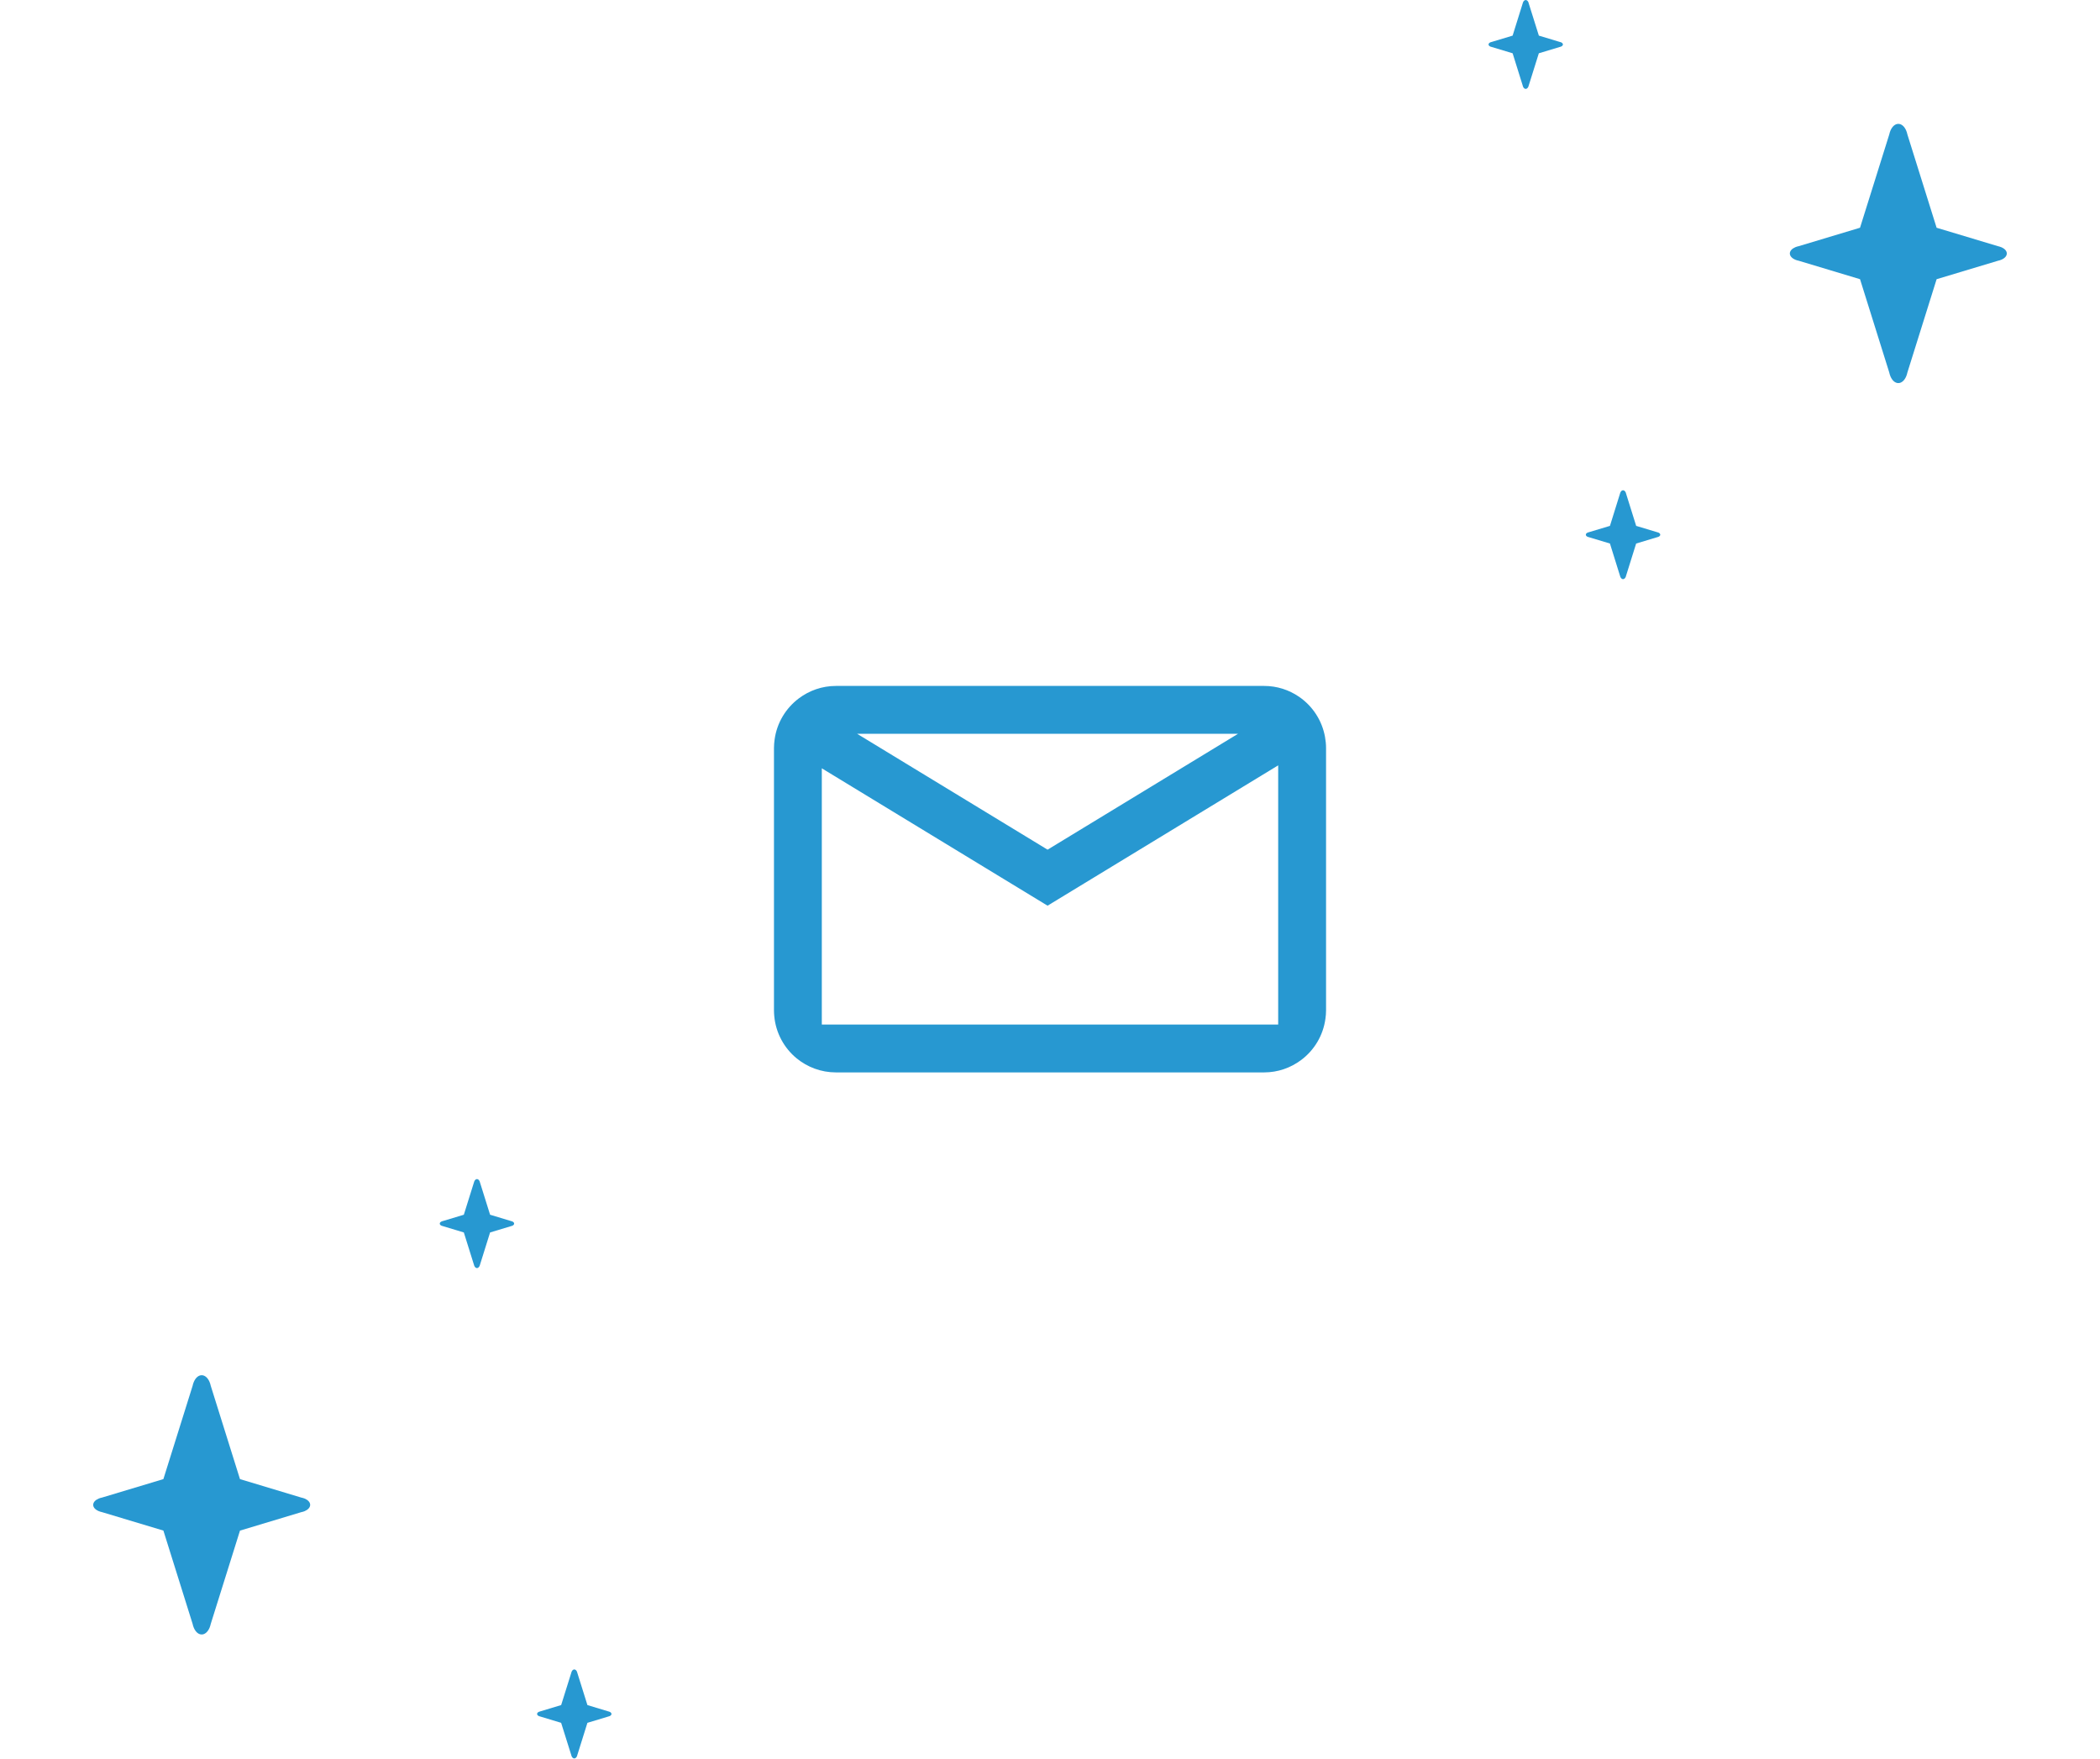
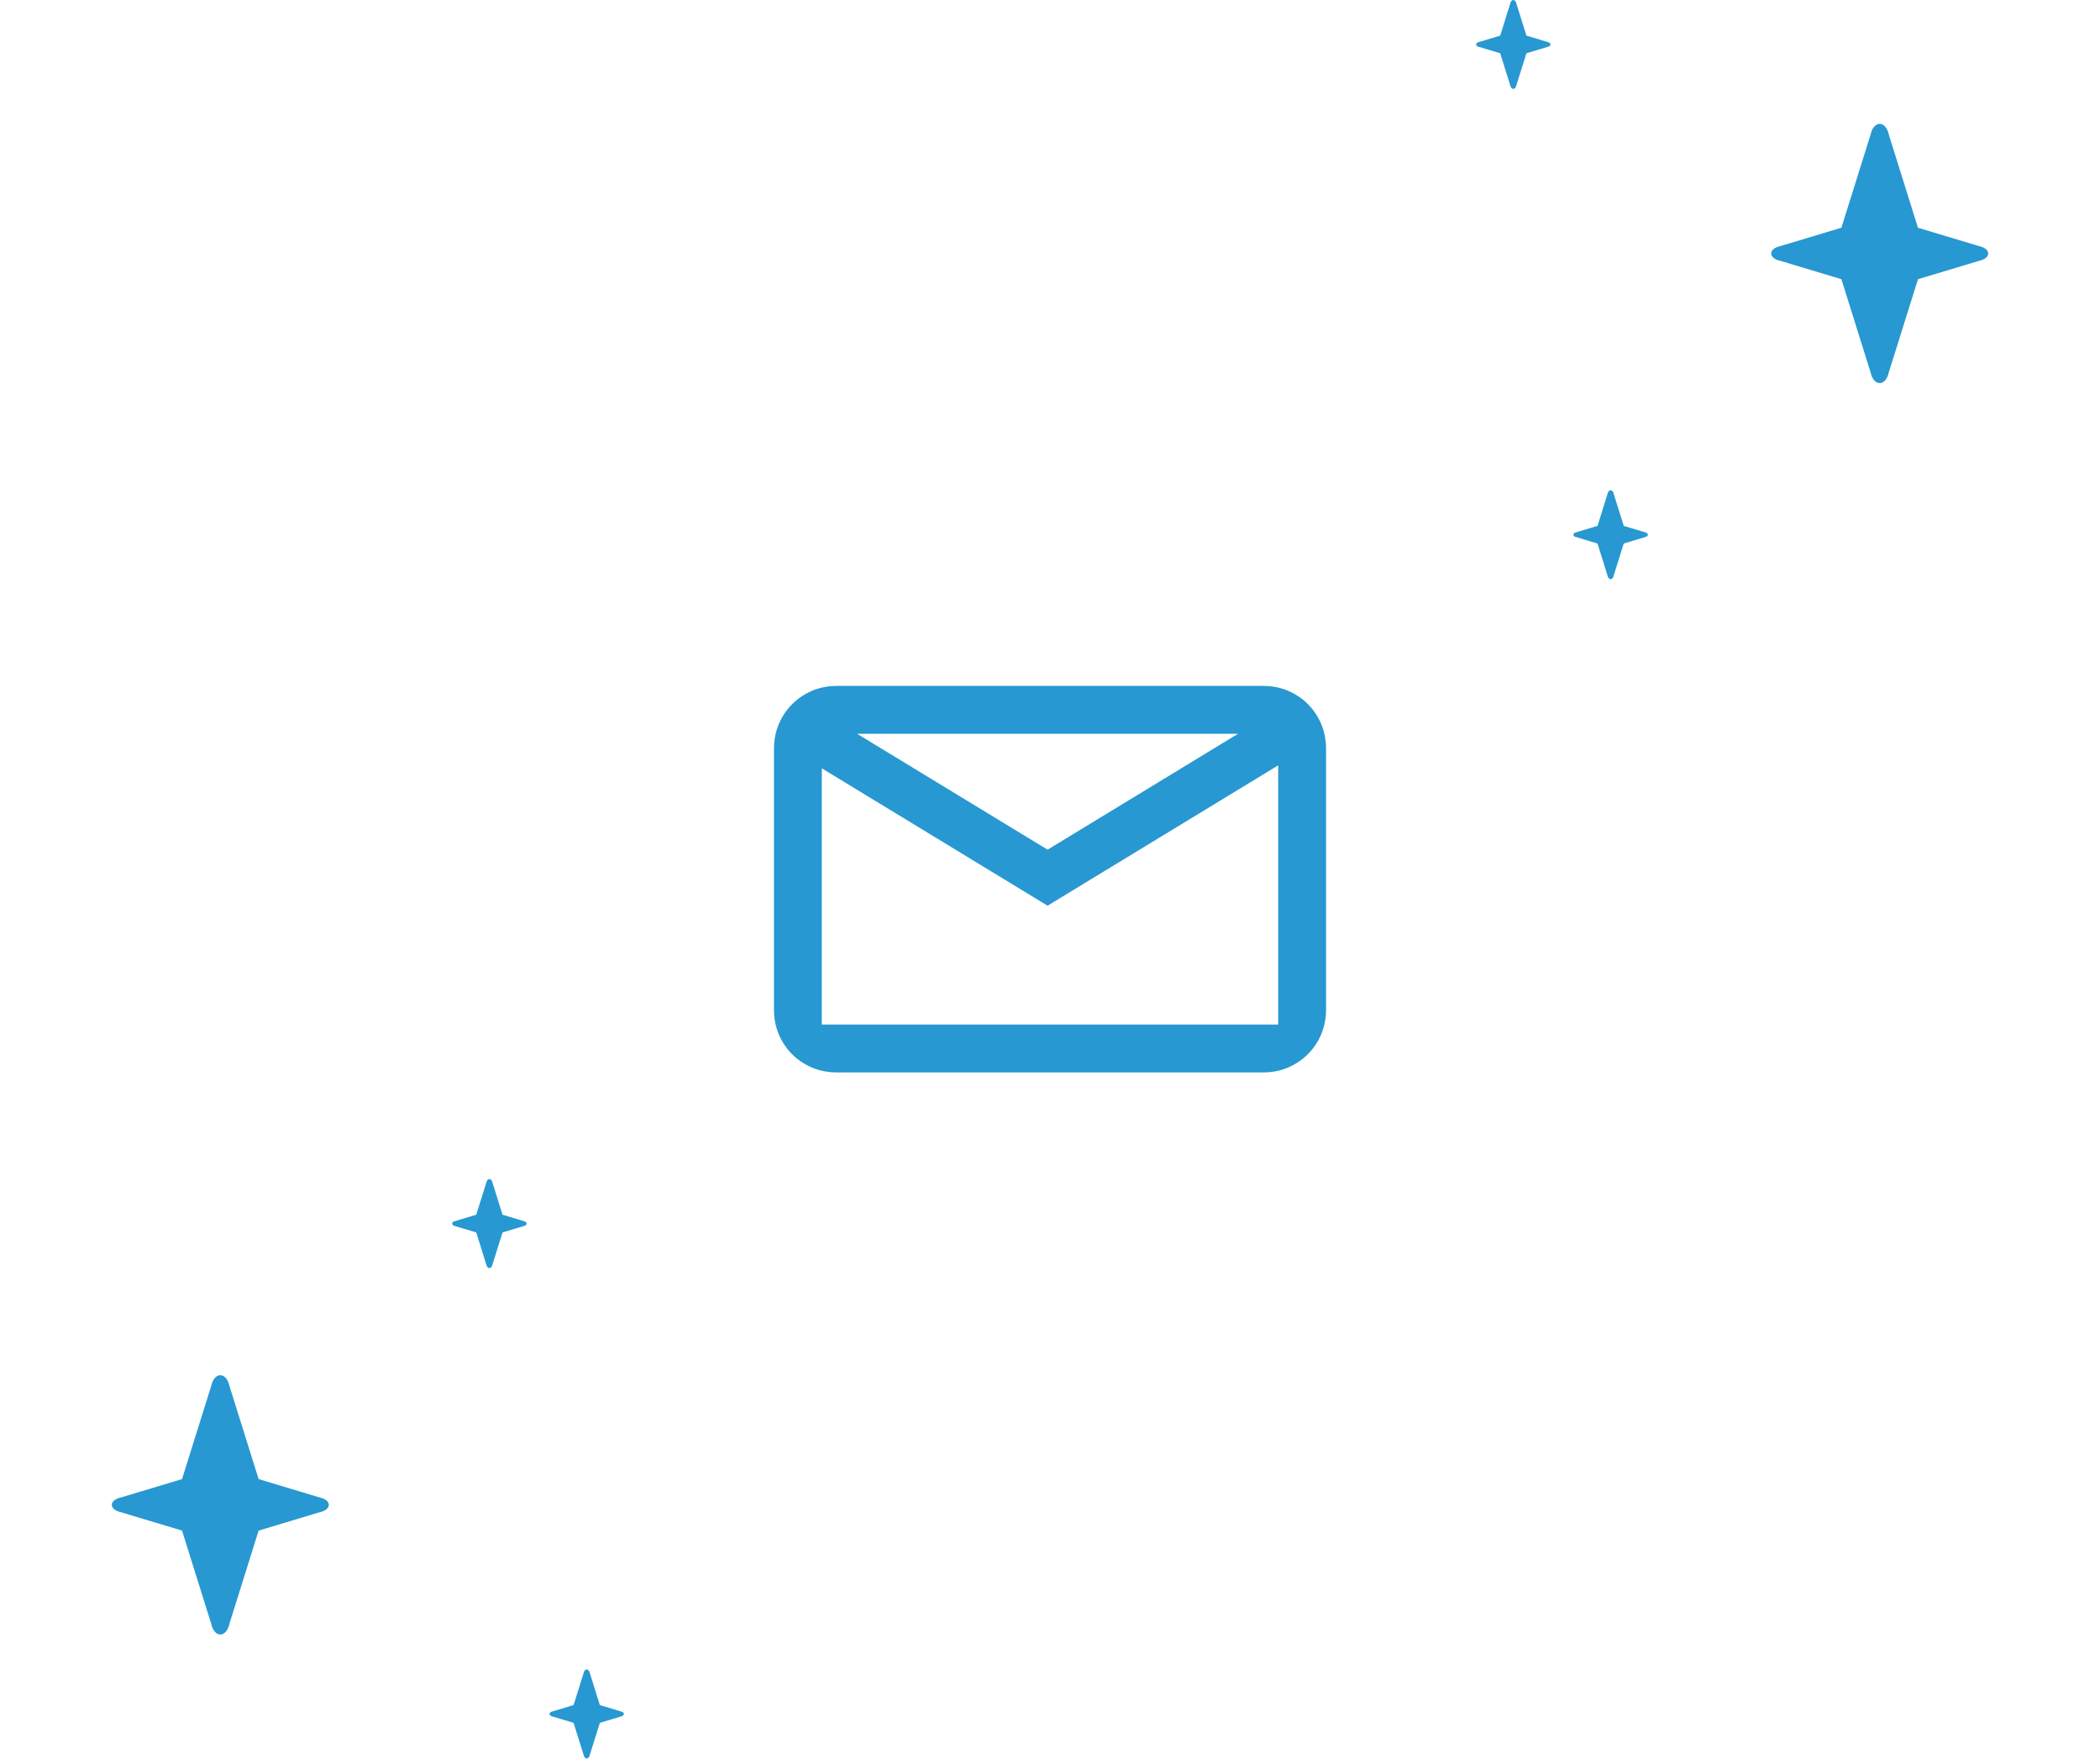
<svg xmlns="http://www.w3.org/2000/svg" version="1.1" id="Layer_1" x="0px" y="0px" width="338px" height="283px" viewBox="0 0 338 283" enable-background="new 0 0 338 283" xml:space="preserve">
-   <path fill="#2798D1" d="M322.105,39.786c-0.162-0.069-0.352-0.123-0.539-0.166l-9.864-2.964l-4.701-15.011  c-0.048-0.23-0.114-0.448-0.201-0.644c-0.28-0.644-0.739-1.067-1.26-1.064c-0.521-0.002-0.979,0.421-1.261,1.064  c-0.084,0.198-0.15,0.413-0.2,0.646l-4.703,15.006l-9.866,2.968c-0.193,0.038-0.376,0.094-0.535,0.16  c-0.541,0.226-0.893,0.596-0.896,1.013c0,0.418,0.354,0.788,0.892,1.012c0.163,0.069,0.348,0.122,0.543,0.162l9.863,2.968  l4.702,15.011c0.05,0.229,0.114,0.448,0.2,0.644c0.279,0.646,0.738,1.067,1.261,1.067c0.521,0,0.981-0.421,1.26-1.067  c0.087-0.195,0.15-0.413,0.201-0.644l4.703-15.011l9.862-2.965c0.19-0.038,0.375-0.095,0.541-0.165  c0.539-0.22,0.893-0.589,0.893-1.01C323,40.378,322.648,40.01,322.105,39.786z" />
-   <path fill="#2798D1" d="M266.915,85.712c-0.06-0.025-0.12-0.042-0.188-0.055l-3.381-1.017l-1.611-5.146  c-0.019-0.08-0.041-0.152-0.064-0.221c-0.102-0.22-0.252-0.366-0.438-0.366c-0.18,0-0.336,0.144-0.433,0.366  c-0.03,0.066-0.054,0.143-0.071,0.221l-1.604,5.146l-3.389,1.016c-0.062,0.013-0.127,0.031-0.185,0.056  c-0.188,0.077-0.307,0.202-0.307,0.347c-0.001,0.145,0.12,0.271,0.307,0.346c0.056,0.025,0.118,0.043,0.185,0.055l3.388,1.019  l1.604,5.146c0.021,0.081,0.041,0.155,0.07,0.222c0.098,0.224,0.253,0.366,0.43,0.368c0.186-0.002,0.34-0.146,0.438-0.369  c0.025-0.066,0.054-0.139,0.066-0.221l1.61-5.146l3.384-1.017c0.063-0.014,0.129-0.029,0.188-0.057  c0.188-0.076,0.31-0.201,0.31-0.345C267.221,85.917,267.1,85.792,266.915,85.712z" />
-   <path fill="#2798D1" d="M245.564,14.307c0.179,0,0.338-0.144,0.434-0.365c0.027-0.068,0.051-0.143,0.068-0.223l1.613-5.144  l3.381-1.018c0.062-0.013,0.129-0.032,0.187-0.057c0.183-0.075,0.308-0.203,0.308-0.345c-0.002-0.143-0.121-0.271-0.308-0.35  c-0.06-0.021-0.118-0.04-0.188-0.054l-3.377-1.019l-1.615-5.143c-0.018-0.079-0.041-0.153-0.063-0.224  c-0.101-0.216-0.251-0.361-0.438-0.361c-0.176,0-0.334,0.145-0.432,0.363c-0.029,0.071-0.051,0.145-0.068,0.224l-1.606,5.143  l-3.381,1.018c-0.062,0.013-0.136,0.034-0.188,0.055c-0.185,0.08-0.306,0.207-0.306,0.349c0.001,0.143,0.121,0.269,0.306,0.346  c0.062,0.025,0.119,0.042,0.188,0.056l3.381,1.017l1.608,5.147c0.02,0.079,0.039,0.153,0.066,0.221  C245.229,14.163,245.389,14.307,245.564,14.307z" />
-   <path fill="#2798D1" d="M213.262,118.599c-0.482-2.679-2.027-4.987-4.191-6.465c-1.6-1.093-3.526-1.734-5.612-1.734H134.55  c-2.242,0-4.304,0.749-5.97,1.998c-2.089,1.566-3.541,3.926-3.906,6.638c-0.06,0.44-0.101,0.887-0.101,1.343v42.249  c0,0.306,0.019,0.603,0.045,0.897c0.246,2.742,1.597,5.168,3.61,6.82c1.721,1.405,3.922,2.258,6.322,2.258h68.903  c2.242,0,4.306-0.748,5.972-1.996c2.091-1.564,3.54-3.928,3.906-6.644c0.062-0.438,0.101-0.887,0.101-1.343v-42.249  C213.43,119.768,213.366,119.175,213.262,118.599z M144.254,118.101h49.491h5.521l-30.657,18.653l-30.657-18.653H144.254z   M205.729,164.902h-5.68h-6.304h-49.491h-7.087h-4.895v-6.037v-5.948v-22.834v-6.424l28.928,17.603l7.408,4.507l7.408-4.507  l29.711-18.08v6.901v22.834v6.424v5.562H205.729L205.729,164.902z" />
-   <path fill="#2798D1" d="M15.895,243.214c0.161,0.068,0.345,0.123,0.538,0.166l9.866,2.966L31,261.359  c0.048,0.229,0.115,0.449,0.201,0.646c0.281,0.646,0.74,1.065,1.26,1.062c0.521,0.004,0.98-0.422,1.26-1.062  c0.084-0.194,0.152-0.413,0.202-0.646l4.703-15.008l9.865-2.972c0.194-0.034,0.376-0.094,0.537-0.157  c0.54-0.229,0.892-0.599,0.895-1.016c0-0.42-0.355-0.788-0.892-1.016c-0.164-0.066-0.348-0.119-0.544-0.158l-9.862-2.971  l-4.702-15.012c-0.05-0.229-0.116-0.449-0.202-0.646c-0.281-0.646-0.74-1.065-1.26-1.065c-0.521,0-0.982,0.424-1.26,1.065  c-0.085,0.19-0.15,0.409-0.201,0.646l-4.703,15.012l-9.864,2.967c-0.194,0.035-0.375,0.096-0.541,0.162  c-0.539,0.226-0.892,0.594-0.892,1.016C15,242.622,15.351,242.99,15.895,243.214z" />
-   <path fill="#2798D1" d="M71.085,197.286c0.06,0.022,0.12,0.041,0.188,0.055l3.382,1.021l1.611,5.146  c0.018,0.08,0.041,0.152,0.07,0.223c0.096,0.222,0.252,0.365,0.432,0.365c0.178,0,0.335-0.146,0.432-0.365  c0.03-0.062,0.054-0.145,0.071-0.223l1.609-5.146l3.384-1.02c0.067-0.013,0.126-0.027,0.183-0.056  c0.188-0.078,0.306-0.202,0.306-0.349c0.001-0.146-0.121-0.271-0.306-0.35c-0.056-0.021-0.119-0.044-0.183-0.057l-3.383-1.021  l-1.61-5.146c-0.018-0.08-0.041-0.153-0.071-0.223c-0.095-0.228-0.252-0.365-0.429-0.369c-0.179,0.004-0.339,0.146-0.435,0.369  c-0.029,0.062-0.053,0.141-0.07,0.223l-1.612,5.146l-3.383,1.018c-0.065,0.017-0.128,0.027-0.185,0.061  c-0.183,0.073-0.306,0.2-0.306,0.348S70.901,197.208,71.085,197.286z" />
-   <path fill="#2798D1" d="M92.434,268.693c-0.177,0-0.337,0.146-0.433,0.363c-0.028,0.064-0.051,0.146-0.068,0.226l-1.613,5.146  l-3.381,1.021c-0.065,0.016-0.131,0.028-0.188,0.059c-0.182,0.076-0.306,0.202-0.306,0.351c0.002,0.146,0.121,0.27,0.306,0.351  c0.059,0.021,0.119,0.04,0.188,0.056l3.377,1.021l1.615,5.144c0.017,0.078,0.041,0.149,0.07,0.227  c0.096,0.219,0.251,0.361,0.432,0.361c0.177,0,0.335-0.146,0.432-0.361c0.03-0.069,0.052-0.146,0.07-0.227l1.611-5.144l3.38-1.021  c0.064-0.014,0.13-0.031,0.187-0.057c0.184-0.079,0.305-0.205,0.305-0.35c-0.001-0.146-0.121-0.271-0.305-0.352  c-0.057-0.021-0.12-0.042-0.185-0.056l-3.381-1.021l-1.612-5.146c-0.015-0.079-0.04-0.153-0.069-0.226  C92.771,268.839,92.611,268.693,92.434,268.693z" />
+   <path fill="#2798D1" d="M319.105,39.786c-0.162-0.069-0.354-0.123-0.539-0.166l-9.864-2.964l-4.701-15.011  c-0.048-0.23-0.114-0.448-0.201-0.644c-0.28-0.644-0.739-1.067-1.26-1.064c-0.521-0.002-0.979,0.421-1.261,1.064  c-0.084,0.198-0.15,0.413-0.2,0.646l-4.703,15.006l-9.866,2.968c-0.193,0.038-0.376,0.094-0.535,0.16  c-0.541,0.226-0.893,0.596-0.896,1.013c0,0.418,0.354,0.788,0.892,1.012c0.163,0.069,0.348,0.122,0.543,0.162l9.863,2.968  l4.702,15.011c0.05,0.229,0.114,0.448,0.2,0.644c0.278,0.646,0.737,1.067,1.261,1.067c0.521,0,0.981-0.421,1.26-1.067  c0.087-0.195,0.15-0.413,0.201-0.644l4.703-15.011l9.862-2.965c0.188-0.038,0.375-0.095,0.541-0.165  c0.539-0.22,0.893-0.589,0.893-1.01C320,40.378,319.648,40.01,319.105,39.786z" />
+   <path fill="#2798D1" d="M264.915,85.712c-0.06-0.025-0.12-0.042-0.188-0.055l-3.381-1.017l-1.611-5.146  c-0.019-0.08-0.041-0.152-0.062-0.221c-0.104-0.22-0.252-0.366-0.438-0.366c-0.18,0-0.336,0.144-0.434,0.366  c-0.029,0.066-0.054,0.143-0.07,0.221l-1.604,5.146l-3.39,1.016c-0.062,0.013-0.127,0.031-0.186,0.056  c-0.188,0.077-0.307,0.202-0.307,0.347c-0.001,0.145,0.119,0.271,0.307,0.346c0.057,0.025,0.118,0.043,0.186,0.055l3.389,1.019  l1.604,5.146c0.021,0.081,0.041,0.155,0.069,0.222c0.099,0.224,0.253,0.366,0.431,0.368c0.187-0.002,0.34-0.146,0.438-0.369  c0.024-0.066,0.054-0.139,0.065-0.221l1.609-5.146l3.385-1.017c0.062-0.014,0.129-0.029,0.188-0.057  c0.188-0.076,0.312-0.201,0.312-0.345C265.221,85.917,265.1,85.792,264.915,85.712z" />
+   <path fill="#2798D1" d="M243.564,14.307c0.179,0,0.338-0.144,0.434-0.365c0.027-0.068,0.051-0.143,0.068-0.223l1.613-5.144  l3.381-1.018c0.062-0.013,0.129-0.032,0.187-0.057c0.183-0.075,0.308-0.203,0.308-0.345c-0.002-0.143-0.121-0.271-0.308-0.35  c-0.06-0.021-0.118-0.04-0.188-0.054l-3.377-1.019l-1.615-5.143c-0.018-0.079-0.041-0.153-0.062-0.224  c-0.103-0.216-0.251-0.361-0.438-0.361c-0.176,0-0.334,0.145-0.433,0.363c-0.028,0.071-0.051,0.145-0.067,0.224l-1.605,5.143  l-3.381,1.018c-0.062,0.013-0.137,0.034-0.188,0.055c-0.186,0.08-0.307,0.207-0.307,0.349c0.001,0.143,0.121,0.269,0.307,0.346  c0.062,0.025,0.118,0.042,0.188,0.056l3.381,1.017l1.607,5.147c0.021,0.079,0.039,0.153,0.065,0.221  C243.229,14.163,243.389,14.307,243.564,14.307z" />
+   <path fill="#2798D1" d="M213.262,118.599c-0.482-2.679-2.027-4.987-4.191-6.465c-1.6-1.093-3.524-1.734-5.61-1.734h-68.91  c-2.242,0-4.304,0.749-5.97,1.998c-2.089,1.566-3.541,3.926-3.906,6.638c-0.06,0.44-0.101,0.887-0.101,1.343v42.249  c0,0.306,0.019,0.603,0.045,0.897c0.246,2.742,1.597,5.168,3.61,6.82c1.721,1.403,3.922,2.258,6.322,2.258h68.903  c2.242,0,4.306-0.748,5.972-1.996c2.091-1.564,3.54-3.928,3.906-6.646c0.062-0.438,0.101-0.887,0.101-1.343V120.37  C213.43,119.768,213.366,119.175,213.262,118.599z M144.254,118.101h49.491h5.521l-30.657,18.653l-30.657-18.653H144.254z   M205.729,164.902h-5.68h-6.304h-49.491h-7.087h-4.895v-6.037v-5.948v-22.834v-6.424l28.928,17.603l7.408,4.508l7.408-4.508  l29.711-18.08v6.901v22.834v6.424v5.562H205.729L205.729,164.902z" />
+   <path fill="#2798D1" d="M18.895,243.214c0.161,0.068,0.345,0.123,0.538,0.166l9.866,2.966L34,261.359  c0.048,0.229,0.115,0.449,0.201,0.646c0.281,0.646,0.74,1.065,1.26,1.062c0.521,0.006,0.98-0.422,1.26-1.062  c0.084-0.194,0.152-0.413,0.202-0.646l4.703-15.008l9.865-2.974c0.194-0.033,0.376-0.094,0.537-0.155  c0.54-0.229,0.892-0.601,0.895-1.018c0-0.42-0.355-0.788-0.892-1.018c-0.164-0.064-0.348-0.119-0.544-0.156l-9.862-2.973  l-4.702-15.012c-0.05-0.229-0.116-0.449-0.202-0.646c-0.281-0.646-0.74-1.063-1.26-1.063c-0.521,0-0.982,0.424-1.26,1.063  c-0.085,0.19-0.15,0.41-0.201,0.646l-4.703,15.012l-9.864,2.967c-0.194,0.035-0.375,0.098-0.541,0.162  c-0.539,0.228-0.892,0.596-0.892,1.018C18,242.622,18.351,242.99,18.895,243.214z" />
+   <path fill="#2798D1" d="M73.085,197.286c0.06,0.022,0.12,0.041,0.188,0.055l3.382,1.021l1.611,5.146  c0.018,0.08,0.041,0.152,0.07,0.223c0.096,0.224,0.252,0.365,0.432,0.365c0.178,0,0.335-0.146,0.432-0.365  c0.03-0.062,0.054-0.145,0.071-0.223l1.609-5.146l3.384-1.02c0.067-0.013,0.126-0.027,0.183-0.056  c0.188-0.078,0.306-0.202,0.306-0.349c0.001-0.146-0.121-0.271-0.306-0.352c-0.056-0.021-0.119-0.044-0.183-0.059l-3.383-1.021  l-1.61-5.146c-0.018-0.08-0.041-0.153-0.071-0.223c-0.095-0.229-0.252-0.365-0.429-0.369c-0.179,0.004-0.339,0.146-0.435,0.369  c-0.029,0.062-0.053,0.141-0.07,0.223l-1.612,5.146l-3.383,1.019c-0.065,0.018-0.128,0.026-0.185,0.062  c-0.183,0.073-0.306,0.2-0.306,0.349S72.901,197.208,73.085,197.286z" />
+   <path fill="#2798D1" d="M94.434,268.693c-0.177,0-0.337,0.146-0.433,0.363c-0.028,0.062-0.051,0.146-0.068,0.226l-1.613,5.146  l-3.381,1.021c-0.065,0.016-0.131,0.027-0.188,0.059c-0.182,0.076-0.306,0.202-0.306,0.352c0.002,0.146,0.121,0.271,0.306,0.352  c0.059,0.021,0.119,0.04,0.188,0.057l3.377,1.021l1.615,5.146c0.017,0.076,0.041,0.147,0.07,0.227  c0.096,0.219,0.251,0.361,0.432,0.361c0.177,0,0.335-0.146,0.432-0.361c0.03-0.069,0.052-0.146,0.07-0.227l1.611-5.146l3.38-1.021  c0.064-0.015,0.13-0.031,0.187-0.058c0.184-0.079,0.305-0.205,0.305-0.351c-0.001-0.146-0.121-0.271-0.305-0.353  c-0.057-0.021-0.12-0.042-0.185-0.056l-3.381-1.021l-1.612-5.146c-0.015-0.079-0.04-0.153-0.069-0.226  C94.771,268.839,94.611,268.693,94.434,268.693z" />
</svg>
